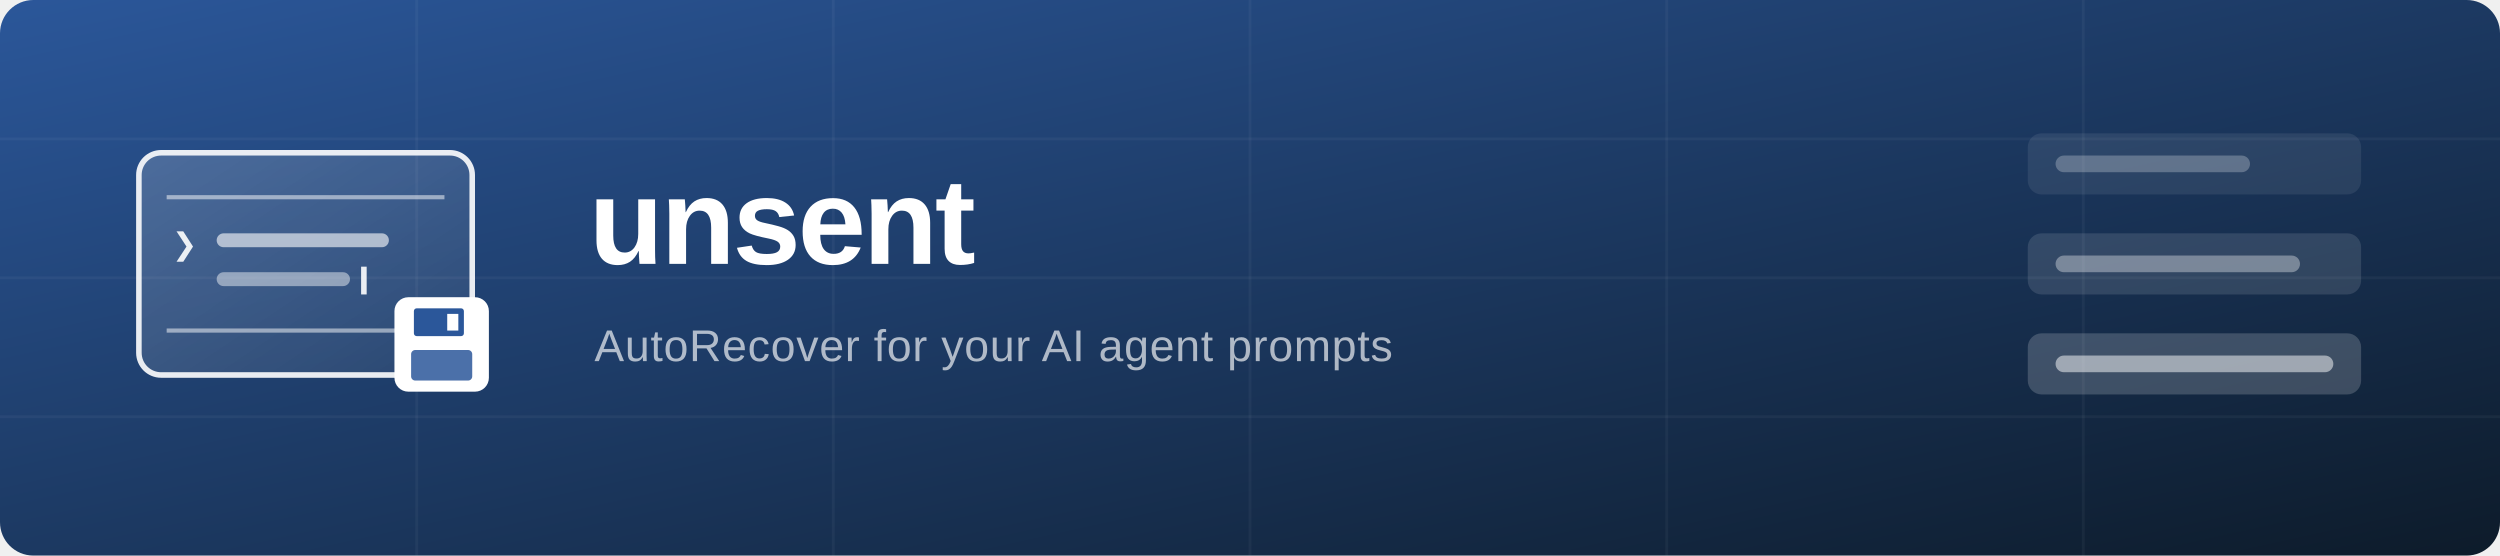
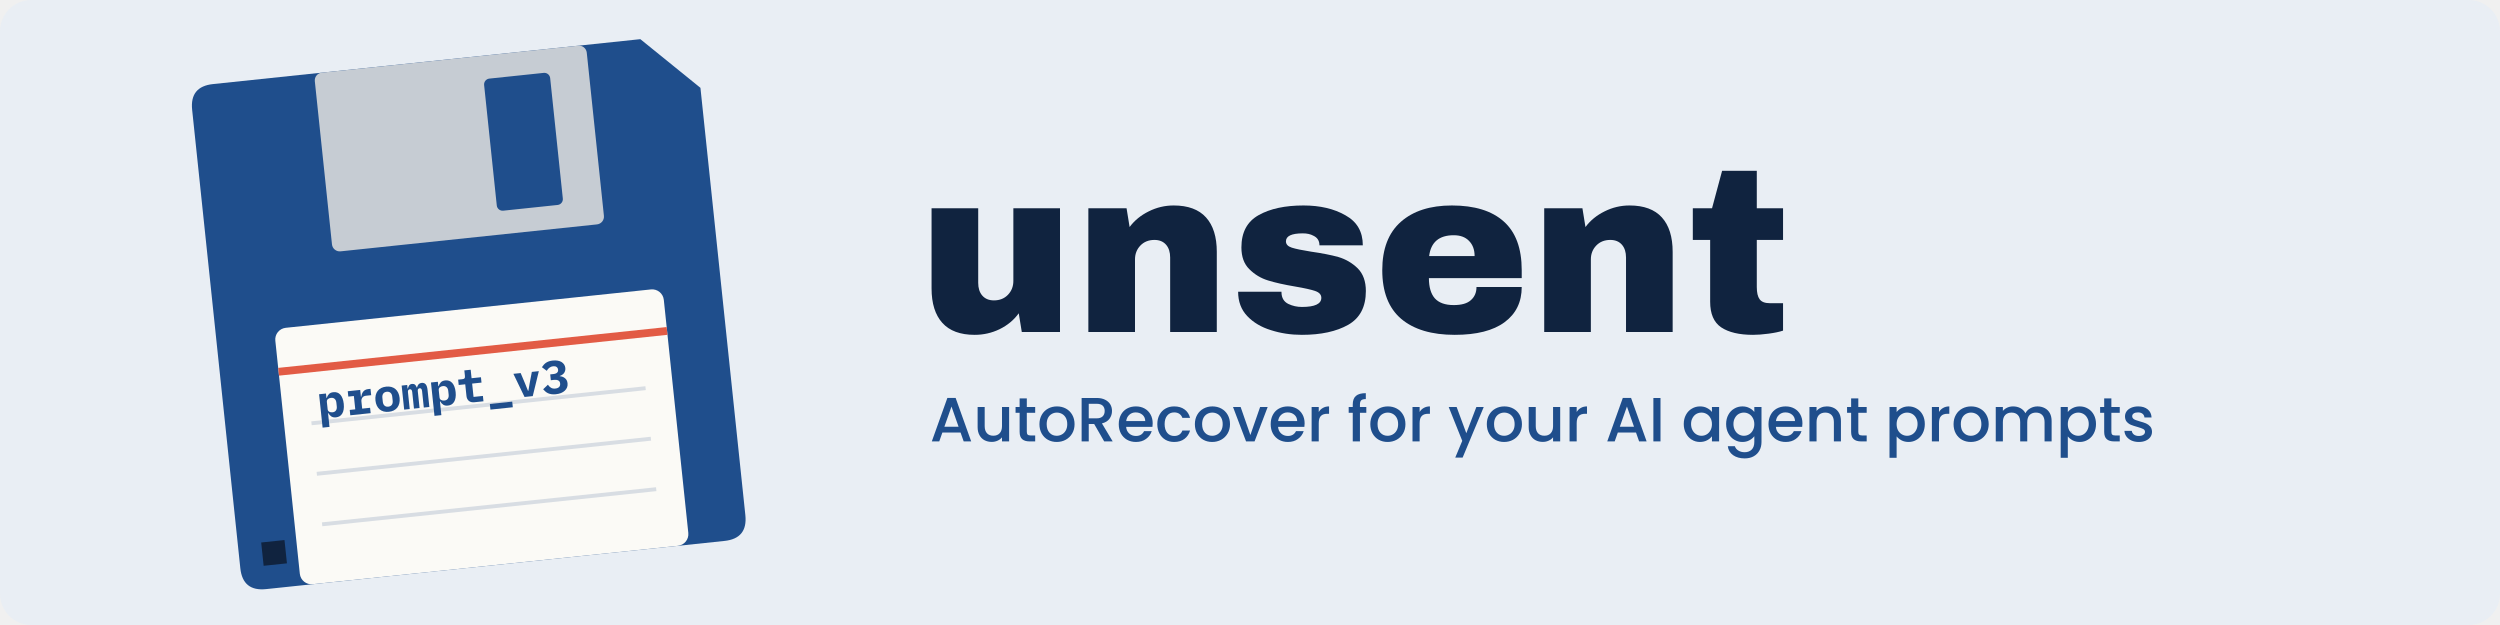
- <svg xmlns="http://www.w3.org/2000/svg" viewBox="0 0 900 200" width="900" height="200">
+ <svg xmlns="http://www.w3.org/2000/svg" width="1280" height="320" viewBox="0 0 1280 320" role="img" aria-label="unsent: AutoRecover for your AI agent prompts">
  <defs>
-     <linearGradient id="bg" x1="0%" y1="0%" x2="100%" y2="100%">
-       <stop offset="0%" stop-color="#2B579A" />
-       <stop offset="100%" stop-color="#0D1B2A" />
-     </linearGradient>
-     <linearGradient id="glow" x1="0%" y1="0%" x2="100%" y2="100%">
-       <stop offset="0%" stop-color="#ffffff" stop-opacity="0.2" />
-       <stop offset="100%" stop-color="#ffffff" stop-opacity="0.05" />
-     </linearGradient>
+     <clipPath id="cl">
+       <rect width="1280" height="320" rx="16" />
+     </clipPath>
+     <path id="plexb19" d="M59 516H207V422H214Q233 468 269 498Q305 528 367 528Q410 528 446 512Q481 496 506 463Q532 430 546 379Q561 328 561 258Q561 188 546 137Q532 86 506 53Q481 20 446 4Q410 -12 367 -12Q305 -12 269 18Q233 47 214 94H207V-200H59ZM303 103Q353 103 380 134Q407 164 407 218V298Q407 352 380 382Q353 413 303 413Q264 413 236 394Q207 375 207 334V182Q207 141 236 122Q264 103 303 103Z" />
+     <path id="plexb21" d="M74 115H193V401H74V516H341V370H348Q355 398 368 424Q380 451 400 472Q419 492 447 504Q475 516 513 516H562V380H452Q397 380 369 348Q341 315 341 268V115H511V0H74Z" />
+     <path id="plexb18" d="M300 -12Q240 -12 192 6Q144 25 110 60Q77 95 59 145Q41 195 41 258Q41 321 59 371Q77 421 110 456Q144 491 192 510Q240 528 300 528Q360 528 408 510Q456 491 490 456Q523 421 541 371Q559 321 559 258Q559 195 541 145Q523 95 490 60Q456 25 408 6Q360 -12 300 -12ZM300 98Q350 98 378 129Q406 160 406 217V299Q406 356 378 387Q350 418 300 418Q250 418 222 387Q194 356 194 299V217Q194 160 222 129Q250 98 300 98Z" />
+     <path id="plexb16" d="M30 0V516H149V440H156Q168 476 190 502Q213 528 254 528Q329 528 346 440H352Q358 458 367 474Q376 490 389 502Q402 514 420 521Q438 528 462 528Q570 528 570 369V0H451V354Q451 390 438 404Q426 419 406 419Q387 419 374 406Q360 394 360 368V0H240V354Q240 390 228 404Q217 419 197 419Q177 419 163 406Q149 394 149 368V0Z" />
+     <path id="plexb23" d="M340 0Q260 0 221 42Q182 84 182 149V401H42V516H133Q166 516 180 529Q194 542 194 577V698H330V516H531V401H330V115H531V0Z" />
+     <path id="plexb74" d="M60 -192V-71H540V-192Z" />
+     <path id="plexb25" d="M212 0 27 516H183L250 295L299 123H307L356 295L423 516H573L388 0Z" />
+     <path id="plexb61" d="M273 422Q331 422 358 444Q384 466 384 498V505Q384 543 358 566Q333 588 286 588Q243 588 206 566Q168 545 142 505L47 593Q67 619 91 640Q115 662 144 678Q173 693 210 702Q246 710 292 710Q349 710 395 697Q441 684 474 660Q506 635 524 601Q542 567 542 525Q542 492 531 465Q520 438 502 418Q483 398 458 386Q434 373 406 368V362Q470 351 512 308Q555 266 555 194Q555 147 536 109Q516 71 480 44Q445 17 394 2Q344 -12 282 -12Q229 -12 188 -1Q148 10 117 28Q86 47 64 72Q41 96 24 122L135 208Q158 165 192 138Q227 110 285 110Q339 110 368 135Q397 160 397 204V211Q397 254 364 276Q331 297 272 297H207V422Z" />
+     <path id="archivo237" d="M443 0 430 80Q399 37 348 12Q298 -12 242 -12Q150 -12 104 39Q58 90 58 186V528H257V210Q257 176 274 156Q292 135 324 135Q361 135 384 159Q407 183 407 218V528H606V0Z" />
+     <path id="archivo198" d="M608 342V0H409V318Q409 352 392 372Q374 393 342 393Q305 393 282 369Q259 345 259 310V0H60V528H223L236 448Q267 490 318 515Q368 540 424 540Q516 540 562 489Q608 438 608 342Z" />
+     <path id="archivo224" d="M564 370H379Q379 399 353 411Q335 421 308 421Q236 421 236 387Q236 368 261 360Q286 352 343 343Q413 333 460 320Q507 306 542 272Q577 237 577 175Q577 74 502 31Q426 -12 304 -12Q234 -12 172 8Q110 27 71 68Q32 109 32 172H217V168Q218 134 246 120Q273 107 304 107Q387 107 387 146Q387 166 361 175Q335 184 276 194Q205 206 160 220Q114 234 80 268Q46 301 46 361Q46 458 120 499Q193 540 311 540Q417 540 490 498Q564 457 564 370Z" />
+     <path id="archivo156" d="M631 264V230H235Q235 173 260 144Q286 115 341 115Q391 115 414 136Q438 157 438 192H631Q631 96 558 42Q485 -12 345 -12Q198 -12 117 56Q36 125 36 264Q36 400 115 470Q194 540 333 540Q478 540 554 472Q631 404 631 264ZM236 324H430Q430 365 406 389Q383 413 341 413Q247 413 236 324Z" />
+     <path id="archivo232" d="M412 528V393H300V192Q300 156 312 140Q324 123 356 123H412V6Q388 -2 350 -7Q312 -12 284 -12Q196 -12 148 20Q101 52 101 129V393H27V528H109L152 688H300V528Z" />
+     <path id="popm692" d="M494 142H203L153 0H34L283 696H415L664 0H544ZM462 235 349 558 235 235Z" />
+     <path id="popm744" d="M574 551V0H460V65Q433 31 390 12Q346 -8 297 -8Q232 -8 180 19Q129 46 100 99Q70 152 70 227V551H183V244Q183 170 220 130Q257 91 321 91Q385 91 422 130Q460 170 460 244V551Z" />
+     <path id="popm743" d="M208 458V153Q208 122 222 108Q237 95 272 95H342V0H252Q175 0 134 36Q93 72 93 153V458H28V551H93V688H208V551H342V458Z" />
+     <path id="popm738" d="M38 276Q38 360 75 425Q112 490 176 525Q240 560 319 560Q398 560 462 525Q526 490 563 425Q600 360 600 276Q600 192 562 127Q524 62 458 26Q393 -9 314 -9Q236 -9 173 26Q110 62 74 126Q38 191 38 276ZM483 276Q483 336 460 378Q437 419 399 440Q361 461 317 461Q273 461 236 440Q198 419 176 378Q154 336 154 276Q154 187 200 138Q245 90 314 90Q358 90 396 111Q435 132 459 174Q483 216 483 276Z" />
+     <path id="popm709" d="M436 0 276 278H189V0H75V695H315Q395 695 450 667Q506 639 534 592Q561 545 561 487Q561 419 522 364Q482 308 400 288L572 0ZM189 369H315Q379 369 412 401Q444 433 444 487Q444 541 412 572Q380 602 315 602H189Z" />
+     <path id="popm728" d="M576 233H155Q160 167 204 127Q248 87 312 87Q404 87 442 164H565Q540 88 474 40Q409 -9 312 -9Q233 -9 170 26Q108 62 72 126Q37 191 37 276Q37 361 72 426Q106 490 168 525Q231 560 312 560Q390 560 451 526Q512 492 546 430Q580 369 580 289Q580 258 576 233ZM461 325Q460 388 416 426Q372 464 307 464Q248 464 206 426Q164 389 156 325Z" />
+     <path id="popm726" d="M307 560Q407 560 472 512Q538 465 561 377H438Q423 418 390 441Q357 464 307 464Q237 464 196 414Q154 365 154 276Q154 187 196 137Q237 87 307 87Q406 87 438 174H561Q537 90 471 40Q405 -9 307 -9Q228 -9 167 26Q106 62 72 126Q37 191 37 276Q37 361 72 426Q106 490 167 525Q228 560 307 560Z" />
+     <path id="popm745" d="M288 102 444 551H565L355 0H219L10 551H132Z" />
+     <path id="popm741" d="M354 560V442H325Q258 442 224 408Q189 374 189 290V0H75V551H189V471Q214 513 256 536Q297 560 354 560Z" />
+     <path id="popm729" d="M306 458H204V0H89V458H24V551H89V590Q89 685 140 728Q190 772 298 772V677Q246 677 225 658Q204 638 204 590V551H306Z" />
+     <path id="popm748" d="M571 551 233 -259H115L227 9L10 551H137L292 131L453 551Z" />
+     <path id="popm700" d="M189 695V0H75V695Z" />
+     <path id="popm724" d="M297 560Q362 560 410 534Q459 509 488 471V551H603V0H488V82Q459 43 409 17Q359 -9 295 -9Q224 -9 165 28Q106 64 72 130Q37 195 37 278Q37 361 72 425Q106 489 166 524Q225 560 297 560ZM321 461Q277 461 239 440Q201 418 178 376Q154 335 154 278Q154 221 178 178Q201 135 240 112Q278 90 321 90Q365 90 403 112Q441 134 464 176Q488 219 488 276Q488 333 464 375Q441 417 403 439Q365 461 321 461Z" />
+     <path id="popm730" d="M488 471V551H603V-9Q603 -85 571 -144Q539 -204 478 -238Q418 -272 334 -272Q222 -272 148 -220Q74 -167 64 -77H177Q190 -120 232 -146Q275 -173 334 -173Q403 -173 446 -131Q488 -89 488 -9V83Q459 44 410 18Q360 -9 297 -9Q225 -9 166 28Q106 64 72 130Q37 195 37 278Q37 361 72 425Q106 489 166 524Q225 560 297 560Q361 560 410 534Q460 509 488 471ZM321 461Q277 461 239 440Q201 418 178 376Q154 335 154 278Q154 221 178 178Q201 135 240 112Q278 90 321 90Q365 90 403 112Q441 134 464 176Q488 219 488 276Q488 333 464 375Q441 417 403 439Q365 461 321 461Z" />
+     <path id="popm737" d="M579 325V0H466V308Q466 382 429 422Q392 461 328 461Q264 461 226 422Q189 382 189 308V0H75V551H189V488Q217 522 260 541Q304 560 353 560Q418 560 470 533Q521 506 550 453Q579 400 579 325Z" />
+     <path id="popm739" d="M381 560Q453 560 512 524Q572 489 606 425Q640 361 640 278Q640 195 606 130Q572 64 512 28Q453 -9 381 -9Q318 -9 269 16Q220 42 189 80V-262H75V551H189V470Q218 508 268 534Q318 560 381 560ZM356 461Q313 461 274 439Q236 417 212 375Q189 333 189 276Q189 219 212 176Q236 134 274 112Q313 90 356 90Q400 90 438 112Q477 135 500 178Q524 221 524 278Q524 335 500 376Q477 418 438 440Q400 461 356 461Z" />
+     <path id="popm736" d="M969 325V0H856V308Q856 382 819 422Q782 461 718 461Q654 461 616 422Q579 382 579 308V0H466V308Q466 382 429 422Q392 461 328 461Q264 461 226 422Q189 382 189 308V0H75V551H189V488Q217 522 260 541Q303 560 352 560Q418 560 470 532Q522 504 550 451Q575 501 628 530Q681 560 742 560Q807 560 858 533Q910 506 940 453Q969 400 969 325Z" />
+     <path id="popm742" d="M45 169H163Q166 134 196 110Q227 87 273 87Q321 87 348 106Q374 124 374 153Q374 184 344 199Q315 214 251 232Q189 249 150 265Q111 281 82 314Q54 347 54 401Q54 445 80 482Q106 518 154 539Q203 560 266 560Q360 560 418 512Q475 465 479 383H365Q362 420 335 442Q308 464 262 464Q217 464 193 447Q169 430 169 402Q169 380 185 365Q201 350 224 342Q247 333 292 320Q352 304 390 288Q429 271 457 239Q485 207 486 154Q486 107 460 70Q434 33 386 12Q339 -9 275 -9Q210 -9 158 14Q107 38 77 78Q47 119 45 169Z" />
  </defs>
-   <rect width="900" height="200" rx="12" fill="url(#bg)" />
-   <g stroke="#ffffff" stroke-opacity="0.04" stroke-width="1">
-     <line x1="0" y1="50" x2="900" y2="50" />
-     <line x1="0" y1="100" x2="900" y2="100" />
-     <line x1="0" y1="150" x2="900" y2="150" />
-     <line x1="150" y1="0" x2="150" y2="200" />
-     <line x1="300" y1="0" x2="300" y2="200" />
-     <line x1="450" y1="0" x2="450" y2="200" />
-     <line x1="600" y1="0" x2="600" y2="200" />
-     <line x1="750" y1="0" x2="750" y2="200" />
-   </g>
-   <g transform="translate(50, 55)">
-     <rect x="0" y="0" width="120" height="80" rx="8" fill="url(#glow)" stroke="#ffffff" stroke-width="2" opacity="0.9" />
-     <line x1="10" y1="16" x2="110" y2="16" stroke="#ffffff" stroke-width="1.5" opacity="0.5" />
-     <text x="12" y="38" font-family="monospace" font-size="15" fill="#ffffff" opacity="0.9">❯</text>
-     <rect x="28" y="29" width="62" height="5" rx="2.5" fill="#ffffff" opacity="0.6" />
-     <rect x="28" y="43" width="48" height="5" rx="2.5" fill="#ffffff" opacity="0.45" />
-     <rect x="80" y="41" width="2" height="10" fill="#ffffff" opacity="0.9" />
-     <line x1="10" y1="64" x2="110" y2="64" stroke="#ffffff" stroke-width="1.5" opacity="0.5" />
-     <g transform="translate(92, 52)">
-       <rect x="0" y="0" width="34" height="34" rx="5" fill="#ffffff" />
-       <rect x="7" y="4" width="18" height="10" rx="1" fill="#2B579A" />
-       <rect x="19" y="6" width="4" height="6" fill="#ffffff" />
-       <rect x="6" y="19" width="22" height="11" rx="1.5" fill="#2B579A" opacity="0.85" />
+   <g clip-path="url(#cl)">
+     <rect width="1280" height="320" fill="#e9eef4" />
+     <g transform="translate(110 30) rotate(-6 130 130)">
+       <path d="M0 12Q0 0 12 0H232L260 28V248Q260 260 248 260H12Q0 260 0 248Z" fill="#1f4e8c" />
+       <rect x="64" y="0" width="140" height="92" rx="4" fill="#c6ccd3" />
+       <rect x="150" y="12" width="34" height="68" rx="3" fill="#1f4e8c" />
+       <rect x="30" y="128" width="200" height="132" rx="6" fill="#fbfaf6" />
+       <path d="M30 150H230" stroke="#e25b45" stroke-width="4" />
+       <path d="M44 178H216M44 204H216M44 230H216" stroke="#d8dde3" stroke-width="2" />
+       <rect x="12" y="236" width="12" height="12" fill="#10233f" />
+     </g>
+     <g transform="rotate(-6 240 160)">
+       <g transform="translate(158 206) scale(0.024 -0.024)" fill="#1f4e8c">
+         <use href="#plexb19" x="0" />
+         <use href="#plexb21" x="600" />
+         <use href="#plexb18" x="1200" />
+         <use href="#plexb16" x="1800" />
+         <use href="#plexb19" x="2400" />
+         <use href="#plexb23" x="3000" />
+         <use href="#plexb74" x="3600" />
+         <use href="#plexb25" x="4200" />
+         <use href="#plexb61" x="4800" />
+       </g>
+     </g>
+     <g transform="translate(470 170) scale(0.12 -0.12)" fill="#10233f">
+       <use href="#archivo237" x="0" />
+       <use href="#archivo198" x="667" />
+       <use href="#archivo224" x="1334" />
+       <use href="#archivo156" x="1945" />
+       <use href="#archivo198" x="2612" />
+       <use href="#archivo232" x="3279" />
+     </g>
+     <g transform="translate(476 226) scale(0.032 -0.032)" fill="#1f4e8c">
+       <use href="#popm692" x="0" />
+       <use href="#popm744" x="697" />
+       <use href="#popm743" x="1346" />
+       <use href="#popm738" x="1718" />
+       <use href="#popm709" x="2356" />
+       <use href="#popm728" x="2988" />
+       <use href="#popm726" x="3605" />
+       <use href="#popm738" x="4205" />
+       <use href="#popm745" x="4843" />
+       <use href="#popm728" x="5419" />
+       <use href="#popm741" x="6036" />
+       <use href="#popm729" x="6680" />
+       <use href="#popm738" x="7012" />
+       <use href="#popm741" x="7650" />
+       <use href="#popm748" x="8294" />
+       <use href="#popm738" x="8876" />
+       <use href="#popm744" x="9514" />
+       <use href="#popm741" x="10163" />
+       <use href="#popm692" x="10807" />
+       <use href="#popm700" x="11504" />
+       <use href="#popm724" x="12028" />
+       <use href="#popm730" x="12706" />
+       <use href="#popm728" x="13384" />
+       <use href="#popm737" x="14001" />
+       <use href="#popm743" x="14650" />
+       <use href="#popm739" x="15282" />
+       <use href="#popm741" x="15960" />
+       <use href="#popm738" x="16344" />
+       <use href="#popm736" x="16982" />
+       <use href="#popm739" x="18021" />
+       <use href="#popm743" x="18699" />
+       <use href="#popm742" x="19071" />
    </g>
  </g>
-   <text x="212" y="95" font-family="'Segoe UI', 'Helvetica Neue', Arial, sans-serif" font-size="44" font-weight="700" fill="#ffffff" letter-spacing="-1">
-     unsent
-   </text>
-   <text x="214" y="130" font-family="'Segoe UI', 'Helvetica Neue', Arial, sans-serif" font-size="16" fill="#ffffff" opacity="0.65" letter-spacing="0.3">
-     AutoRecover for your AI agent prompts
-   </text>
-   <g transform="translate(730, 48)">
-     <rect x="0" y="0" width="120" height="22" rx="5" fill="#ffffff" fill-opacity="0.08" />
-     <rect x="10" y="8" width="70" height="6" rx="3" fill="#ffffff" fill-opacity="0.25" />
-     <rect x="0" y="36" width="120" height="22" rx="5" fill="#ffffff" fill-opacity="0.12" />
-     <rect x="10" y="44" width="88" height="6" rx="3" fill="#ffffff" fill-opacity="0.35" />
-     <rect x="0" y="72" width="120" height="22" rx="5" fill="#ffffff" fill-opacity="0.18" />
-     <rect x="10" y="80" width="100" height="6" rx="3" fill="#ffffff" fill-opacity="0.5" />
-   </g>
</svg>
